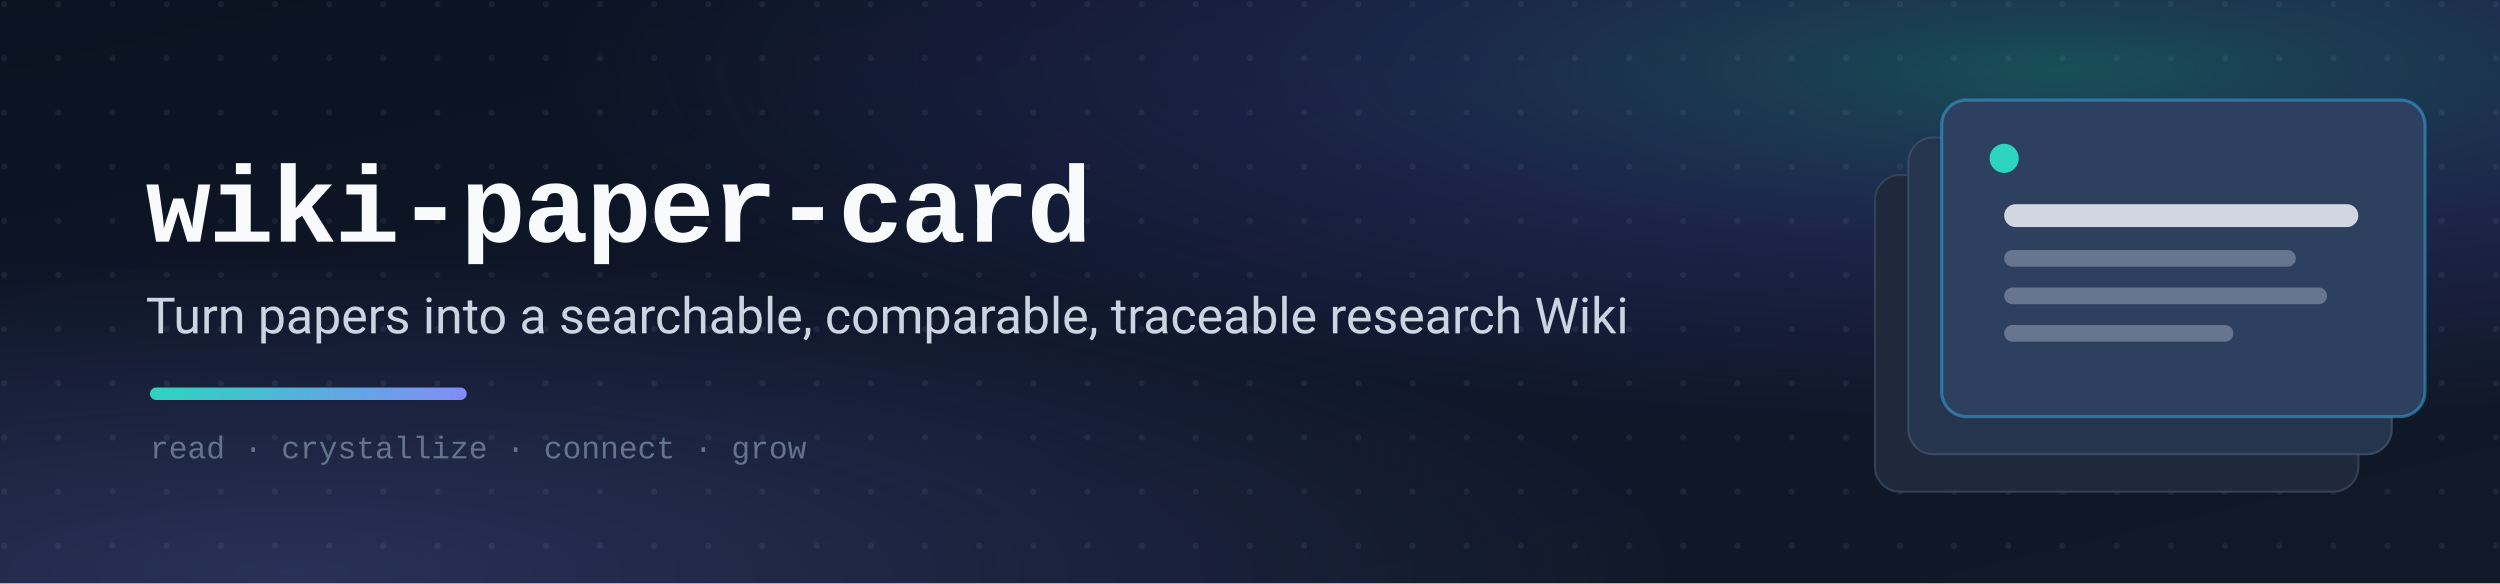
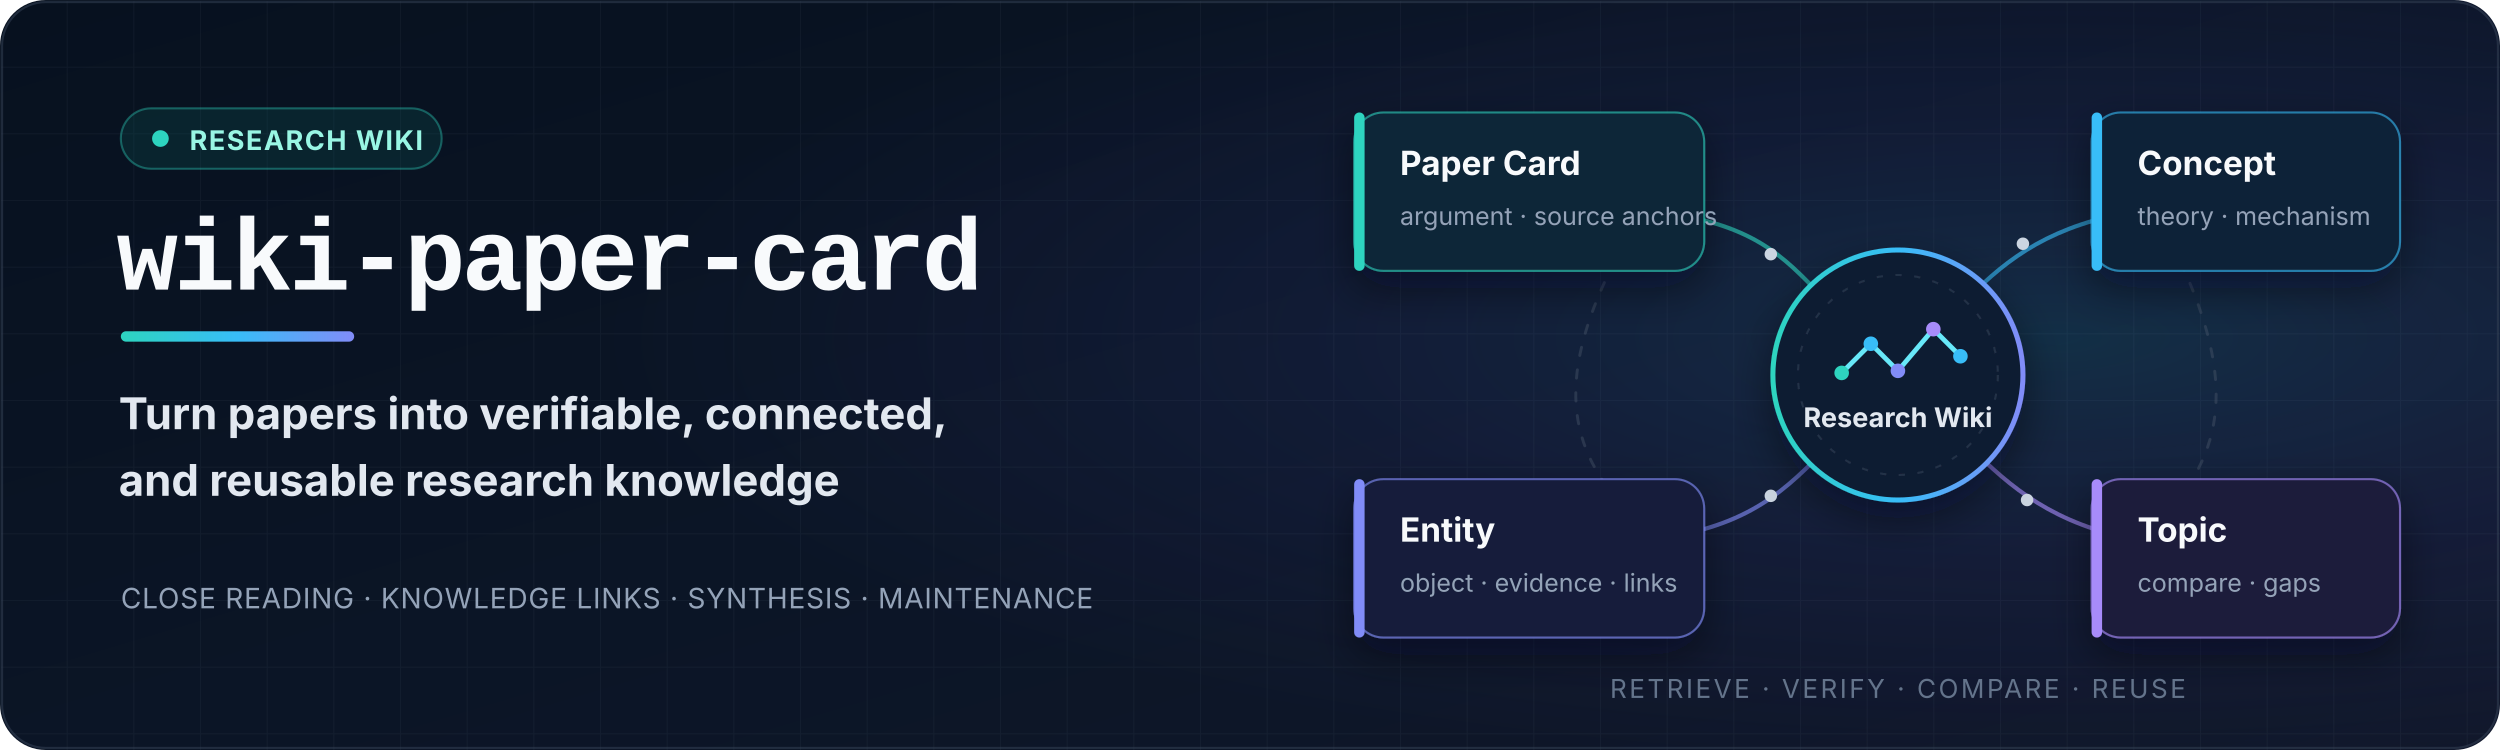
- <svg xmlns="http://www.w3.org/2000/svg" width="1200" height="280" viewBox="0 0 1200 280" role="img" aria-label="wiki-paper-card">
+ <svg xmlns="http://www.w3.org/2000/svg" width="1200" height="360" viewBox="0 0 1200 360" role="img" aria-label="wiki-paper-card, turn papers into verifiable, connected, reusable research knowledge">
  <defs>
    <linearGradient id="bg" x1="0" y1="0" x2="1" y2="1">
-       <stop offset="0%" stop-color="#0b1220" />
-       <stop offset="52%" stop-color="#0f172a" />
-       <stop offset="100%" stop-color="#111827" />
+       <stop offset="0%" stop-color="#07111f" />
+       <stop offset="52%" stop-color="#0b1526" />
+       <stop offset="100%" stop-color="#10172a" />
    </linearGradient>
-     <radialGradient id="glowA" cx="0.82" cy="0.12" r="0.6">
-       <stop offset="0%" stop-color="#2dd4bf" stop-opacity="0.30" />
-       <stop offset="55%" stop-color="#6366f1" stop-opacity="0.14" />
+     <linearGradient id="accent" x1="0" y1="0" x2="1" y2="0">
+       <stop offset="0%" stop-color="#2dd4bf" />
+       <stop offset="50%" stop-color="#38bdf8" />
+       <stop offset="100%" stop-color="#818cf8" />
+     </linearGradient>
+     <radialGradient id="glow" cx="82%" cy="45%" r="58%">
+       <stop offset="0%" stop-color="#38bdf8" stop-opacity="0.15" />
+       <stop offset="55%" stop-color="#6366f1" stop-opacity="0.07" />
      <stop offset="100%" stop-color="#6366f1" stop-opacity="0" />
    </radialGradient>
-     <radialGradient id="glowB" cx="0.12" cy="0.98" r="0.55">
-       <stop offset="0%" stop-color="#818cf8" stop-opacity="0.22" />
-       <stop offset="100%" stop-color="#818cf8" stop-opacity="0" />
-     </radialGradient>
-     <linearGradient id="accent" x1="0" y1="0" x2="1" y2="0">
-       <stop offset="0%" stop-color="#2dd4bf" />
-       <stop offset="100%" stop-color="#818cf8" />
-     </linearGradient>
-     <pattern id="dots" width="26" height="26" patternUnits="userSpaceOnUse">
-       <circle cx="2" cy="2" r="1.5" fill="#94a3b8" opacity="0.10" />
+     <pattern id="grid" width="32" height="32" patternUnits="userSpaceOnUse">
+       <path d="M 32 0 L 0 0 0 32" fill="none" stroke="#94a3b8" stroke-opacity="0.055" stroke-width="1" />
    </pattern>
+     <filter id="shadow" x="-20%" y="-20%" width="140%" height="140%">
+       <feDropShadow dx="0" dy="8" stdDeviation="10" flood-color="#020617" flood-opacity="0.45" />
+     </filter>
  </defs>
-   <rect width="1200" height="280" fill="url(#bg)" />
-   <rect width="1200" height="280" fill="url(#dots)" />
-   <rect width="1200" height="280" fill="url(#glowA)" />
-   <rect width="1200" height="280" fill="url(#glowB)" />
-   <rect x="72" y="186" width="152" height="6" rx="3" fill="url(#accent)" />
-   <text x="70" y="116" font-family="SFMono-Regular, Consolas, 'Liberation Mono', Menlo, monospace" font-size="52" font-weight="700" fill="#f8fafc" letter-spacing="-1">wiki-paper-card</text>
-   <text x="70" y="160" font-family="system-ui, -apple-system, 'Segoe UI', Roboto, 'Helvetica Neue', Arial, sans-serif" font-size="24" fill="#cbd5e1">Turn papers into a searchable, comparable, traceable research Wiki</text>
-   <text x="72" y="220" font-family="SFMono-Regular, Consolas, 'Liberation Mono', Menlo, monospace" font-size="15" fill="#64748b">read · crystallize · connect · grow</text>
-   <rect x="900" y="84" width="232" height="152" rx="12" fill="#1e293b" stroke="#334155" stroke-width="1" />
-   <rect x="916" y="66" width="232" height="152" rx="12" fill="#26354e" stroke="#3b4a63" stroke-width="1" />
-   <rect x="932" y="48" width="232" height="152" rx="12" fill="#2e405f" stroke="#38bdf8" stroke-opacity="0.45" stroke-width="1.5" />
-   <circle cx="962" cy="76" r="7" fill="#2dd4bf" />
-   <rect x="962" y="98" width="170" height="11" rx="5.5" fill="#e2e8f0" opacity="0.9" />
-   <rect x="962" y="120" width="140" height="8" rx="4" fill="#94a3b8" opacity="0.55" />
-   <rect x="962" y="138" width="155" height="8" rx="4" fill="#94a3b8" opacity="0.55" />
-   <rect x="962" y="156" width="110" height="8" rx="4" fill="#94a3b8" opacity="0.55" />
+   <rect width="1200" height="360" rx="22" fill="url(#bg)" />
+   <rect width="1200" height="360" rx="22" fill="url(#grid)" />
+   <rect width="1200" height="360" rx="22" fill="url(#glow)" />
+   <rect x="1" y="1" width="1198" height="358" rx="21" fill="none" stroke="#334155" stroke-opacity="0.55" />
+   <g font-family="system-ui, -apple-system, 'Segoe UI', sans-serif">
+     <rect x="58" y="52" width="154" height="29" rx="14.5" fill="#0f766e" fill-opacity="0.18" stroke="#2dd4bf" stroke-opacity="0.38" />
+     <circle cx="77" cy="66.5" r="4" fill="#2dd4bf" />
+     <text x="91" y="72" font-size="13" font-weight="650" fill="#99f6e4" letter-spacing="0.7">RESEARCH WIKI</text>
+     <text x="56" y="139" font-family="SFMono-Regular, Consolas, 'Liberation Mono', Menlo, monospace" font-size="49" font-weight="750" fill="#f8fafc" letter-spacing="-1.8">wiki-paper-card</text>
+     <rect x="58" y="159" width="112" height="5" rx="2.5" fill="url(#accent)" />
+     <text x="57" y="206" font-size="21" font-weight="650" fill="#e2e8f0">Turn papers into verifiable, connected,</text>
+     <text x="57" y="238" font-size="21" font-weight="650" fill="#e2e8f0">and reusable research knowledge</text>
+     <text x="58" y="292" font-size="13.5" fill="#94a3b8" letter-spacing="0.35">CLOSE READING · KNOWLEDGE LINKS · SYNTHESIS · MAINTENANCE</text>
+   </g>
+   <g fill="none" stroke-linecap="round">
+     <path d="M 810 104 C 850 112, 861 129, 883 151" stroke="#2dd4bf" stroke-opacity="0.62" stroke-width="2" />
+     <path d="M 1012 104 C 975 113, 957 130, 937 151" stroke="#38bdf8" stroke-opacity="0.62" stroke-width="2" />
+     <path d="M 810 256 C 850 247, 864 227, 885 207" stroke="#818cf8" stroke-opacity="0.62" stroke-width="2" />
+     <path d="M 1012 256 C 976 246, 958 227, 938 207" stroke="#a78bfa" stroke-opacity="0.62" stroke-width="2" />
+     <path d="M 780 116 C 747 176, 750 212, 780 244" stroke="#475569" stroke-opacity="0.45" stroke-width="1.4" stroke-dasharray="4 7" />
+     <path d="M 1042 116 C 1071 174, 1071 211, 1042 244" stroke="#475569" stroke-opacity="0.45" stroke-width="1.4" stroke-dasharray="4 7" />
+   </g>
+   <g fill="#cbd5e1">
+     <circle cx="850" cy="122" r="3" />
+     <circle cx="971" cy="117" r="3" />
+     <circle cx="850" cy="238" r="3" />
+     <circle cx="973" cy="240" r="3" />
+   </g>
+   <g font-family="system-ui, -apple-system, 'Segoe UI', sans-serif" filter="url(#shadow)">
+     <g>
+       <rect x="650" y="54" width="168" height="76" rx="14" fill="#102538" stroke="#2dd4bf" stroke-opacity="0.58" />
+       <rect x="650" y="54" width="5" height="76" rx="2.5" fill="#2dd4bf" />
+       <text x="672" y="84" font-size="16" font-weight="720" fill="#f8fafc">Paper Card</text>
+       <text x="672" y="108" font-size="12" fill="#94a3b8">argument · source anchors</text>
+     </g>
+     <g>
+       <rect x="1004" y="54" width="148" height="76" rx="14" fill="#102238" stroke="#38bdf8" stroke-opacity="0.58" />
+       <rect x="1004" y="54" width="5" height="76" rx="2.5" fill="#38bdf8" />
+       <text x="1026" y="84" font-size="16" font-weight="720" fill="#f8fafc">Concept</text>
+       <text x="1026" y="108" font-size="12" fill="#94a3b8">theory · mechanism</text>
+     </g>
+     <g>
+       <rect x="650" y="230" width="168" height="76" rx="14" fill="#161e3a" stroke="#818cf8" stroke-opacity="0.62" />
+       <rect x="650" y="230" width="5" height="76" rx="2.5" fill="#818cf8" />
+       <text x="672" y="260" font-size="16" font-weight="720" fill="#f8fafc">Entity</text>
+       <text x="672" y="284" font-size="12" fill="#94a3b8">object · evidence · links</text>
+     </g>
+     <g>
+       <rect x="1004" y="230" width="148" height="76" rx="14" fill="#1e1c3b" stroke="#a78bfa" stroke-opacity="0.62" />
+       <rect x="1004" y="230" width="5" height="76" rx="2.5" fill="#a78bfa" />
+       <text x="1026" y="260" font-size="16" font-weight="720" fill="#f8fafc">Topic</text>
+       <text x="1026" y="284" font-size="12" fill="#94a3b8">compare · gaps</text>
+     </g>
+   </g>
+   <g font-family="system-ui, -apple-system, 'Segoe UI', sans-serif" filter="url(#shadow)">
+     <circle cx="911" cy="180" r="60" fill="#0f1d32" stroke="url(#accent)" stroke-width="2.4" />
+     <circle cx="911" cy="180" r="48" fill="none" stroke="#64748b" stroke-opacity="0.23" stroke-dasharray="3 6" />
+     <path d="M 884 179 L 898 165 L 911 178 L 928 158 L 941 171" fill="none" stroke="#67e8f9" stroke-width="2.3" stroke-linecap="round" stroke-linejoin="round" />
+     <circle cx="884" cy="179" r="3.5" fill="#2dd4bf" />
+     <circle cx="898" cy="165" r="3.5" fill="#38bdf8" />
+     <circle cx="911" cy="178" r="3.5" fill="#818cf8" />
+     <circle cx="928" cy="158" r="3.5" fill="#a78bfa" />
+     <circle cx="941" cy="171" r="3.5" fill="#38bdf8" />
+     <text x="911" y="205" text-anchor="middle" font-size="13" font-weight="720" fill="#e2e8f0">Research Wiki</text>
+   </g>
+   <text x="911" y="335" text-anchor="middle" font-family="system-ui, -apple-system, 'Segoe UI', sans-serif" font-size="12.5" fill="#64748b" letter-spacing="1.2">RETRIEVE · VERIFY · COMPARE · REUSE</text>
</svg>
